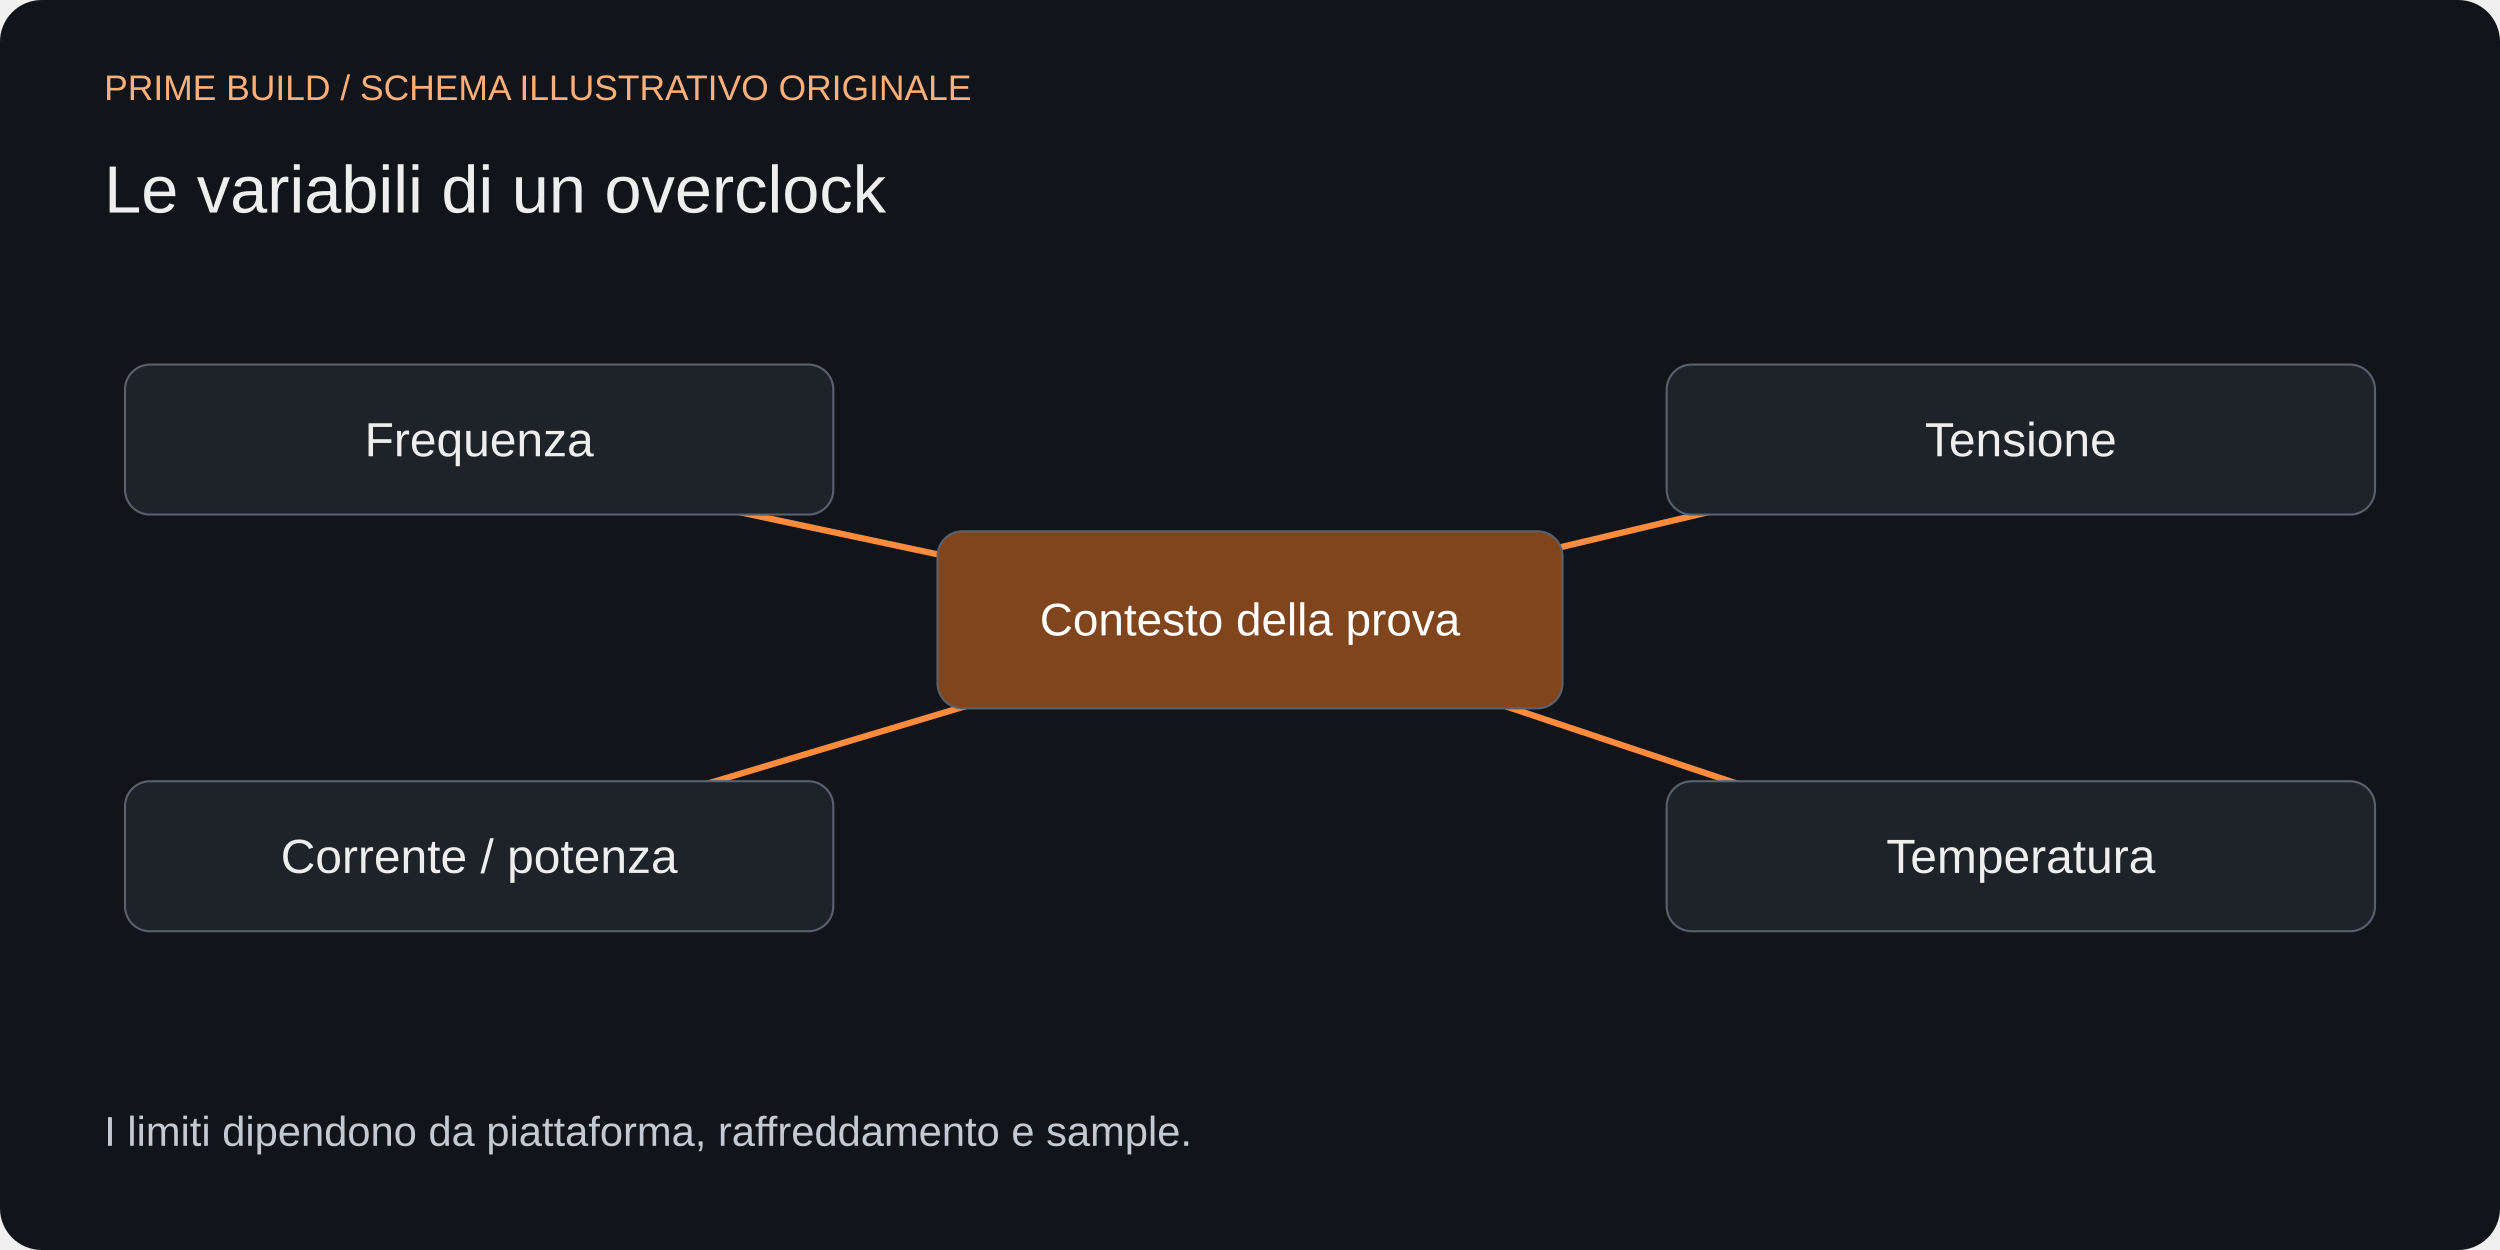
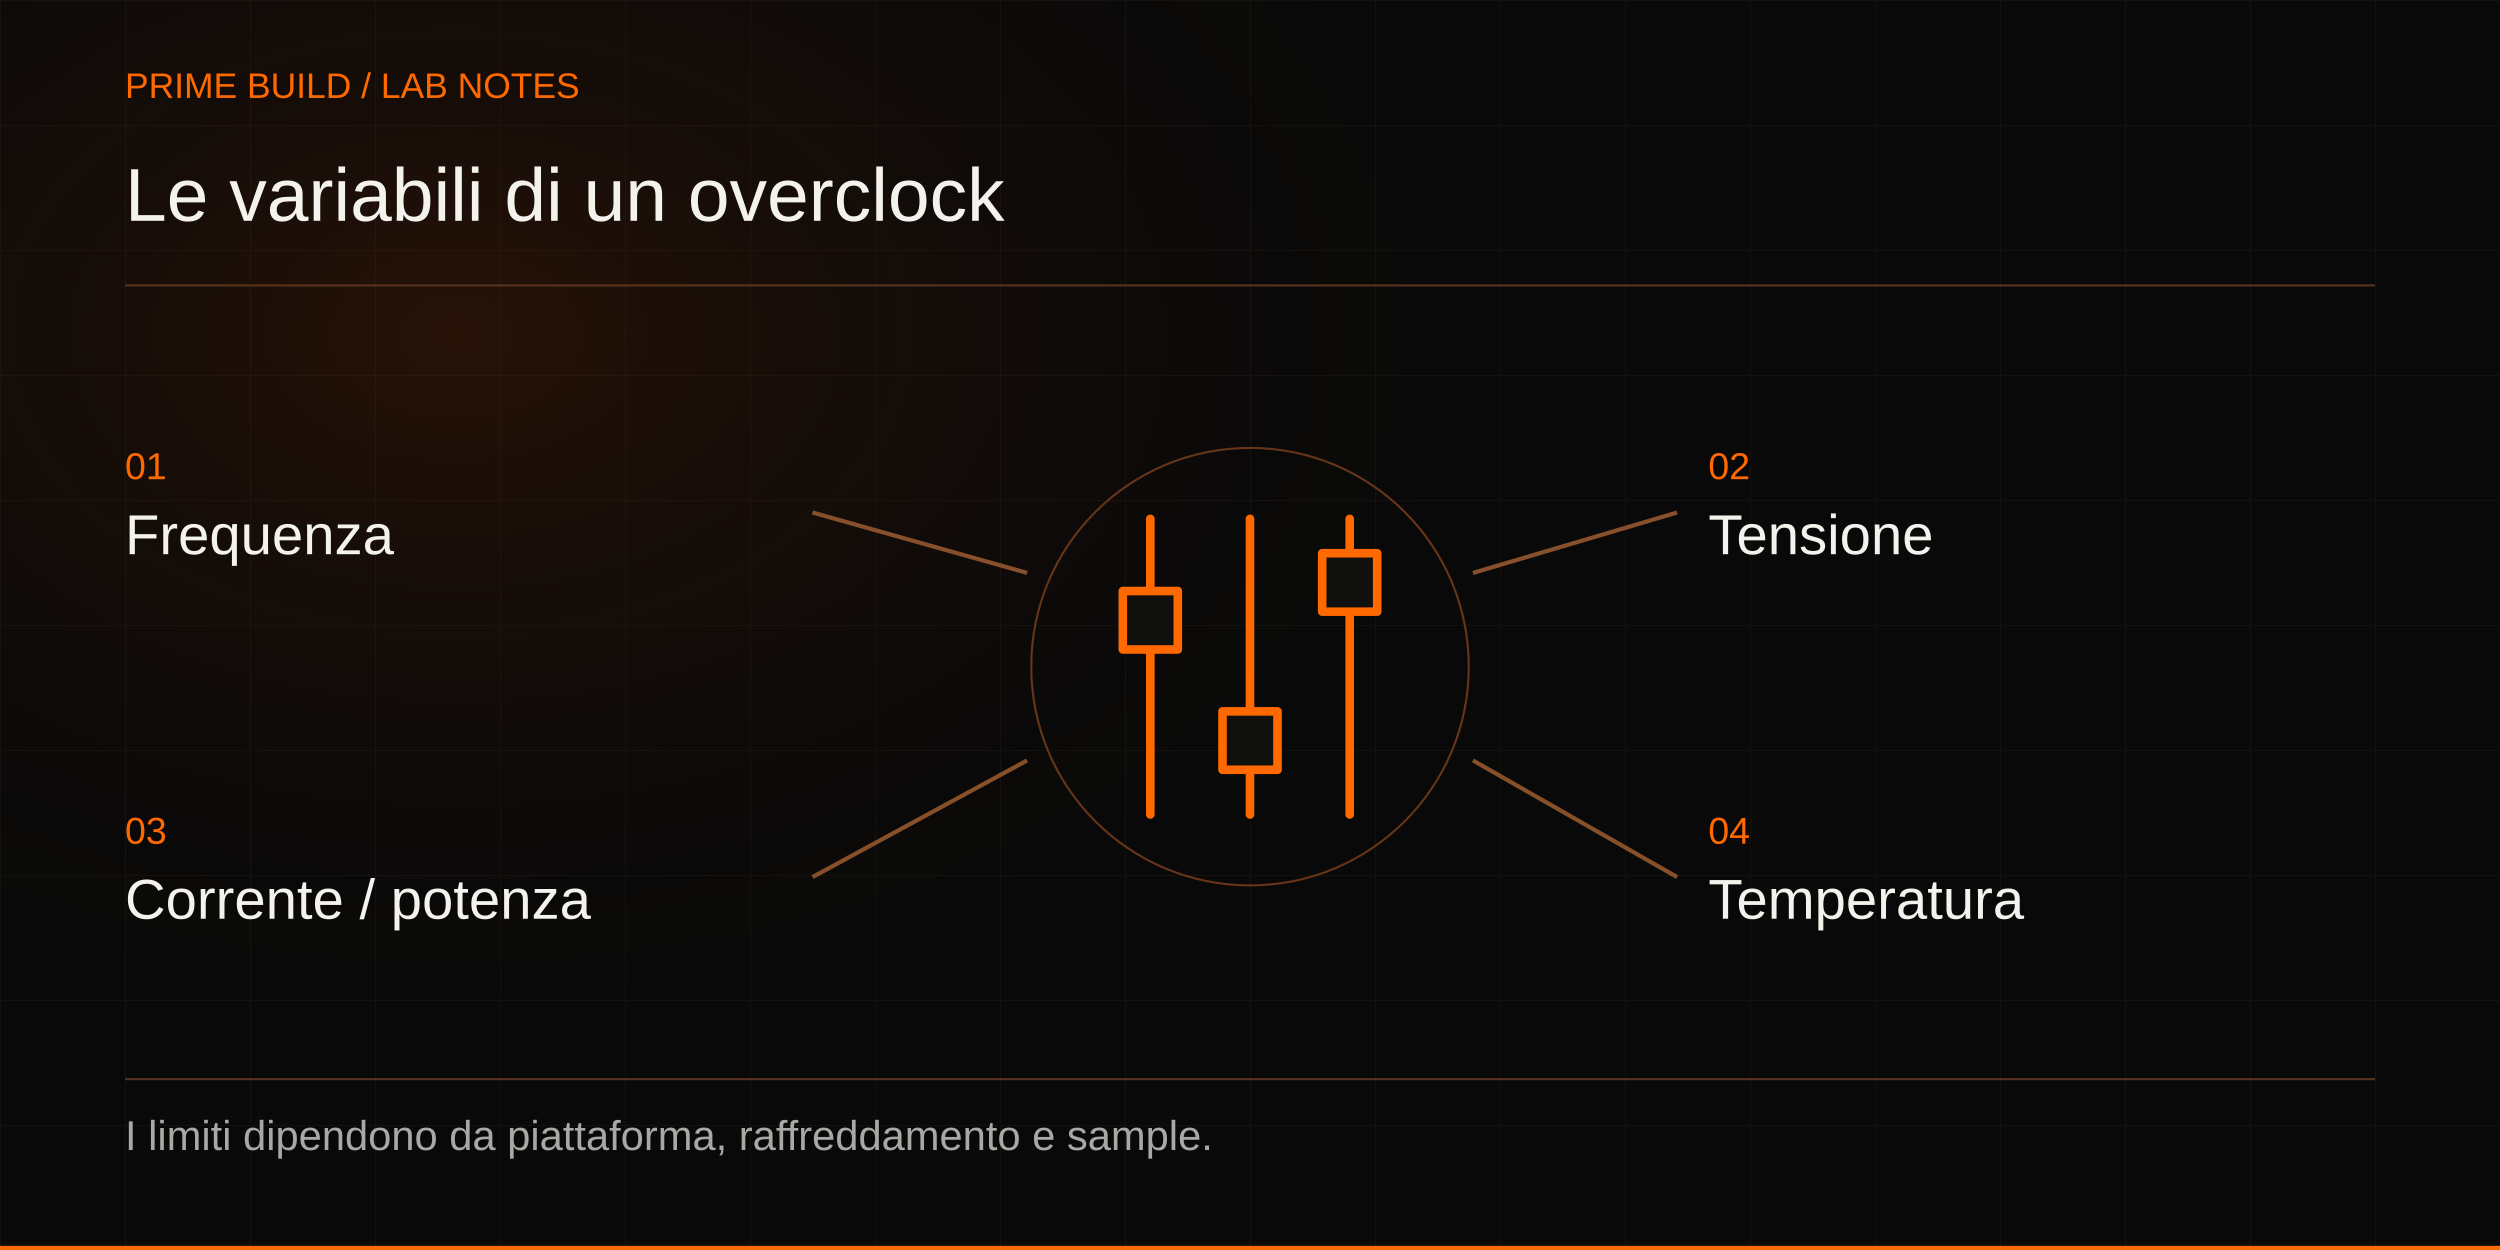
<svg xmlns="http://www.w3.org/2000/svg" width="1200" height="600" viewBox="0 0 1200 600">
  <defs>
-     <marker id="arrow" markerWidth="8" markerHeight="8" refX="7" refY="3" orient="auto">
-       <path d="M0 0L7 3L0 6" fill="#ff8b3d" />
-     </marker>
+     <pattern id="grid" width="60" height="60" patternUnits="userSpaceOnUse">
+       <path d="M60 0H0V60" fill="none" stroke="#b16b30" stroke-opacity=".085" />
+     </pattern>
+     <radialGradient id="glow">
+       <stop stop-color="#742a05" stop-opacity=".28" />
+       <stop offset="1" stop-color="#090909" stop-opacity="0" />
+     </radialGradient>
  </defs>
-   <rect width="1200" height="600" rx="20" fill="#11151a" />
+   <rect width="1200" height="600" fill="#090909" />
+   <rect width="1200" height="600" fill="url(#grid)" />
+   <ellipse cx="220" cy="160" rx="520" ry="350" fill="url(#glow)" />
  <g font-family="Arial, sans-serif">
-     <text x="50" y="48" font-size="17" fill="#ffb07a" text-anchor="start">PRIME BUILD / SCHEMA ILLUSTRATIVO ORIGINALE</text>
-     <text x="50" y="102" font-size="32" fill="#eee" text-anchor="start">Le variabili di un overclock</text>
-     <path d="M210,215 L600,298" stroke="#ff8b3d" stroke-width="3" marker-end="url(#arrow)" />
-     <rect x="60" y="175" width="340" height="72" rx="12" fill="#1e2329" stroke="#59616d" />
-     <text x="230" y="219" font-size="23" fill="#eee" text-anchor="middle">Frequenza</text>
-     <path d="M950,215 L600,298" stroke="#ff8b3d" stroke-width="3" marker-end="url(#arrow)" />
-     <rect x="800" y="175" width="340" height="72" rx="12" fill="#1e2329" stroke="#59616d" />
-     <text x="970" y="219" font-size="23" fill="#eee" text-anchor="middle">Tensione</text>
-     <path d="M210,415 L600,298" stroke="#ff8b3d" stroke-width="3" marker-end="url(#arrow)" />
-     <rect x="60" y="375" width="340" height="72" rx="12" fill="#1e2329" stroke="#59616d" />
-     <text x="230" y="419" font-size="23" fill="#eee" text-anchor="middle">Corrente / potenza</text>
-     <path d="M950,415 L600,298" stroke="#ff8b3d" stroke-width="3" marker-end="url(#arrow)" />
-     <rect x="800" y="375" width="340" height="72" rx="12" fill="#1e2329" stroke="#59616d" />
-     <text x="970" y="419" font-size="23" fill="#eee" text-anchor="middle">Temperatura</text>
-     <rect x="450" y="255" width="300" height="85" rx="12" fill="#81451e" stroke="#59616d" />
-     <text x="600" y="305" font-size="22" fill="#fff" text-anchor="middle">Contesto della prova</text>
-     <text x="50" y="550" font-size="20" fill="#c4cad2" text-anchor="start">I limiti dipendono da piattaforma, raffreddamento e sample.</text>
+     <text x="60" y="47" font-size="17" fill="#ff6900" text-anchor="start">PRIME BUILD / LAB NOTES</text>
+     <text x="60" y="106" font-size="36" fill="#f4f2ed" text-anchor="start">Le variabili di un overclock</text>
+     <path d="M60 137L1140 137" fill="none" stroke="#58331d" stroke-width="1" />
+     <g transform="translate(600 320) scale(1.65)" fill="none" stroke="#ff6900" stroke-width="2.5" stroke-linejoin="round" stroke-linecap="round">
+       <path d="M-29-43v86M0-43v86M29-43v86" />
+       <rect x="-37" y="-22" width="16" height="17" fill="#10100f" />
+       <rect x="-8" y="13" width="16" height="17" fill="#10100f" />
+       <rect x="21" y="-33" width="16" height="17" fill="#10100f" />
+     </g>
+     <circle cx="600" cy="320" r="105" fill="none" stroke="#673517" stroke-width="1" />
+     <text x="60" y="230" font-size="18" fill="#ff6900" text-anchor="start">01</text>
+     <text x="60" y="266" font-size="27" fill="#f4f2ed" text-anchor="start">Frequenza</text>
+     <path d="M390 246L493 275" fill="none" stroke="#87502a" stroke-width="2" />
+     <text x="820" y="230" font-size="18" fill="#ff6900" text-anchor="start">02</text>
+     <text x="820" y="266" font-size="27" fill="#f4f2ed" text-anchor="start">Tensione</text>
+     <path d="M805 246L707 275" fill="none" stroke="#87502a" stroke-width="2" />
+     <text x="60" y="405" font-size="18" fill="#ff6900" text-anchor="start">03</text>
+     <text x="60" y="441" font-size="27" fill="#f4f2ed" text-anchor="start">Corrente / potenza</text>
+     <path d="M390 421L493 365" fill="none" stroke="#87502a" stroke-width="2" />
+     <text x="820" y="405" font-size="18" fill="#ff6900" text-anchor="start">04</text>
+     <text x="820" y="441" font-size="27" fill="#f4f2ed" text-anchor="start">Temperatura</text>
+     <path d="M805 421L707 365" fill="none" stroke="#87502a" stroke-width="2" />
+     <path d="M60 518L1140 518" fill="none" stroke="#58331d" stroke-width="1" />
+     <text x="60" y="552" font-size="20" fill="#a9a8a5" text-anchor="start">I limiti dipendono da piattaforma, raffreddamento e sample.</text>
  </g>
+   <path d="M0 599H1200" stroke="#ff6900" stroke-width="2" />
</svg>
